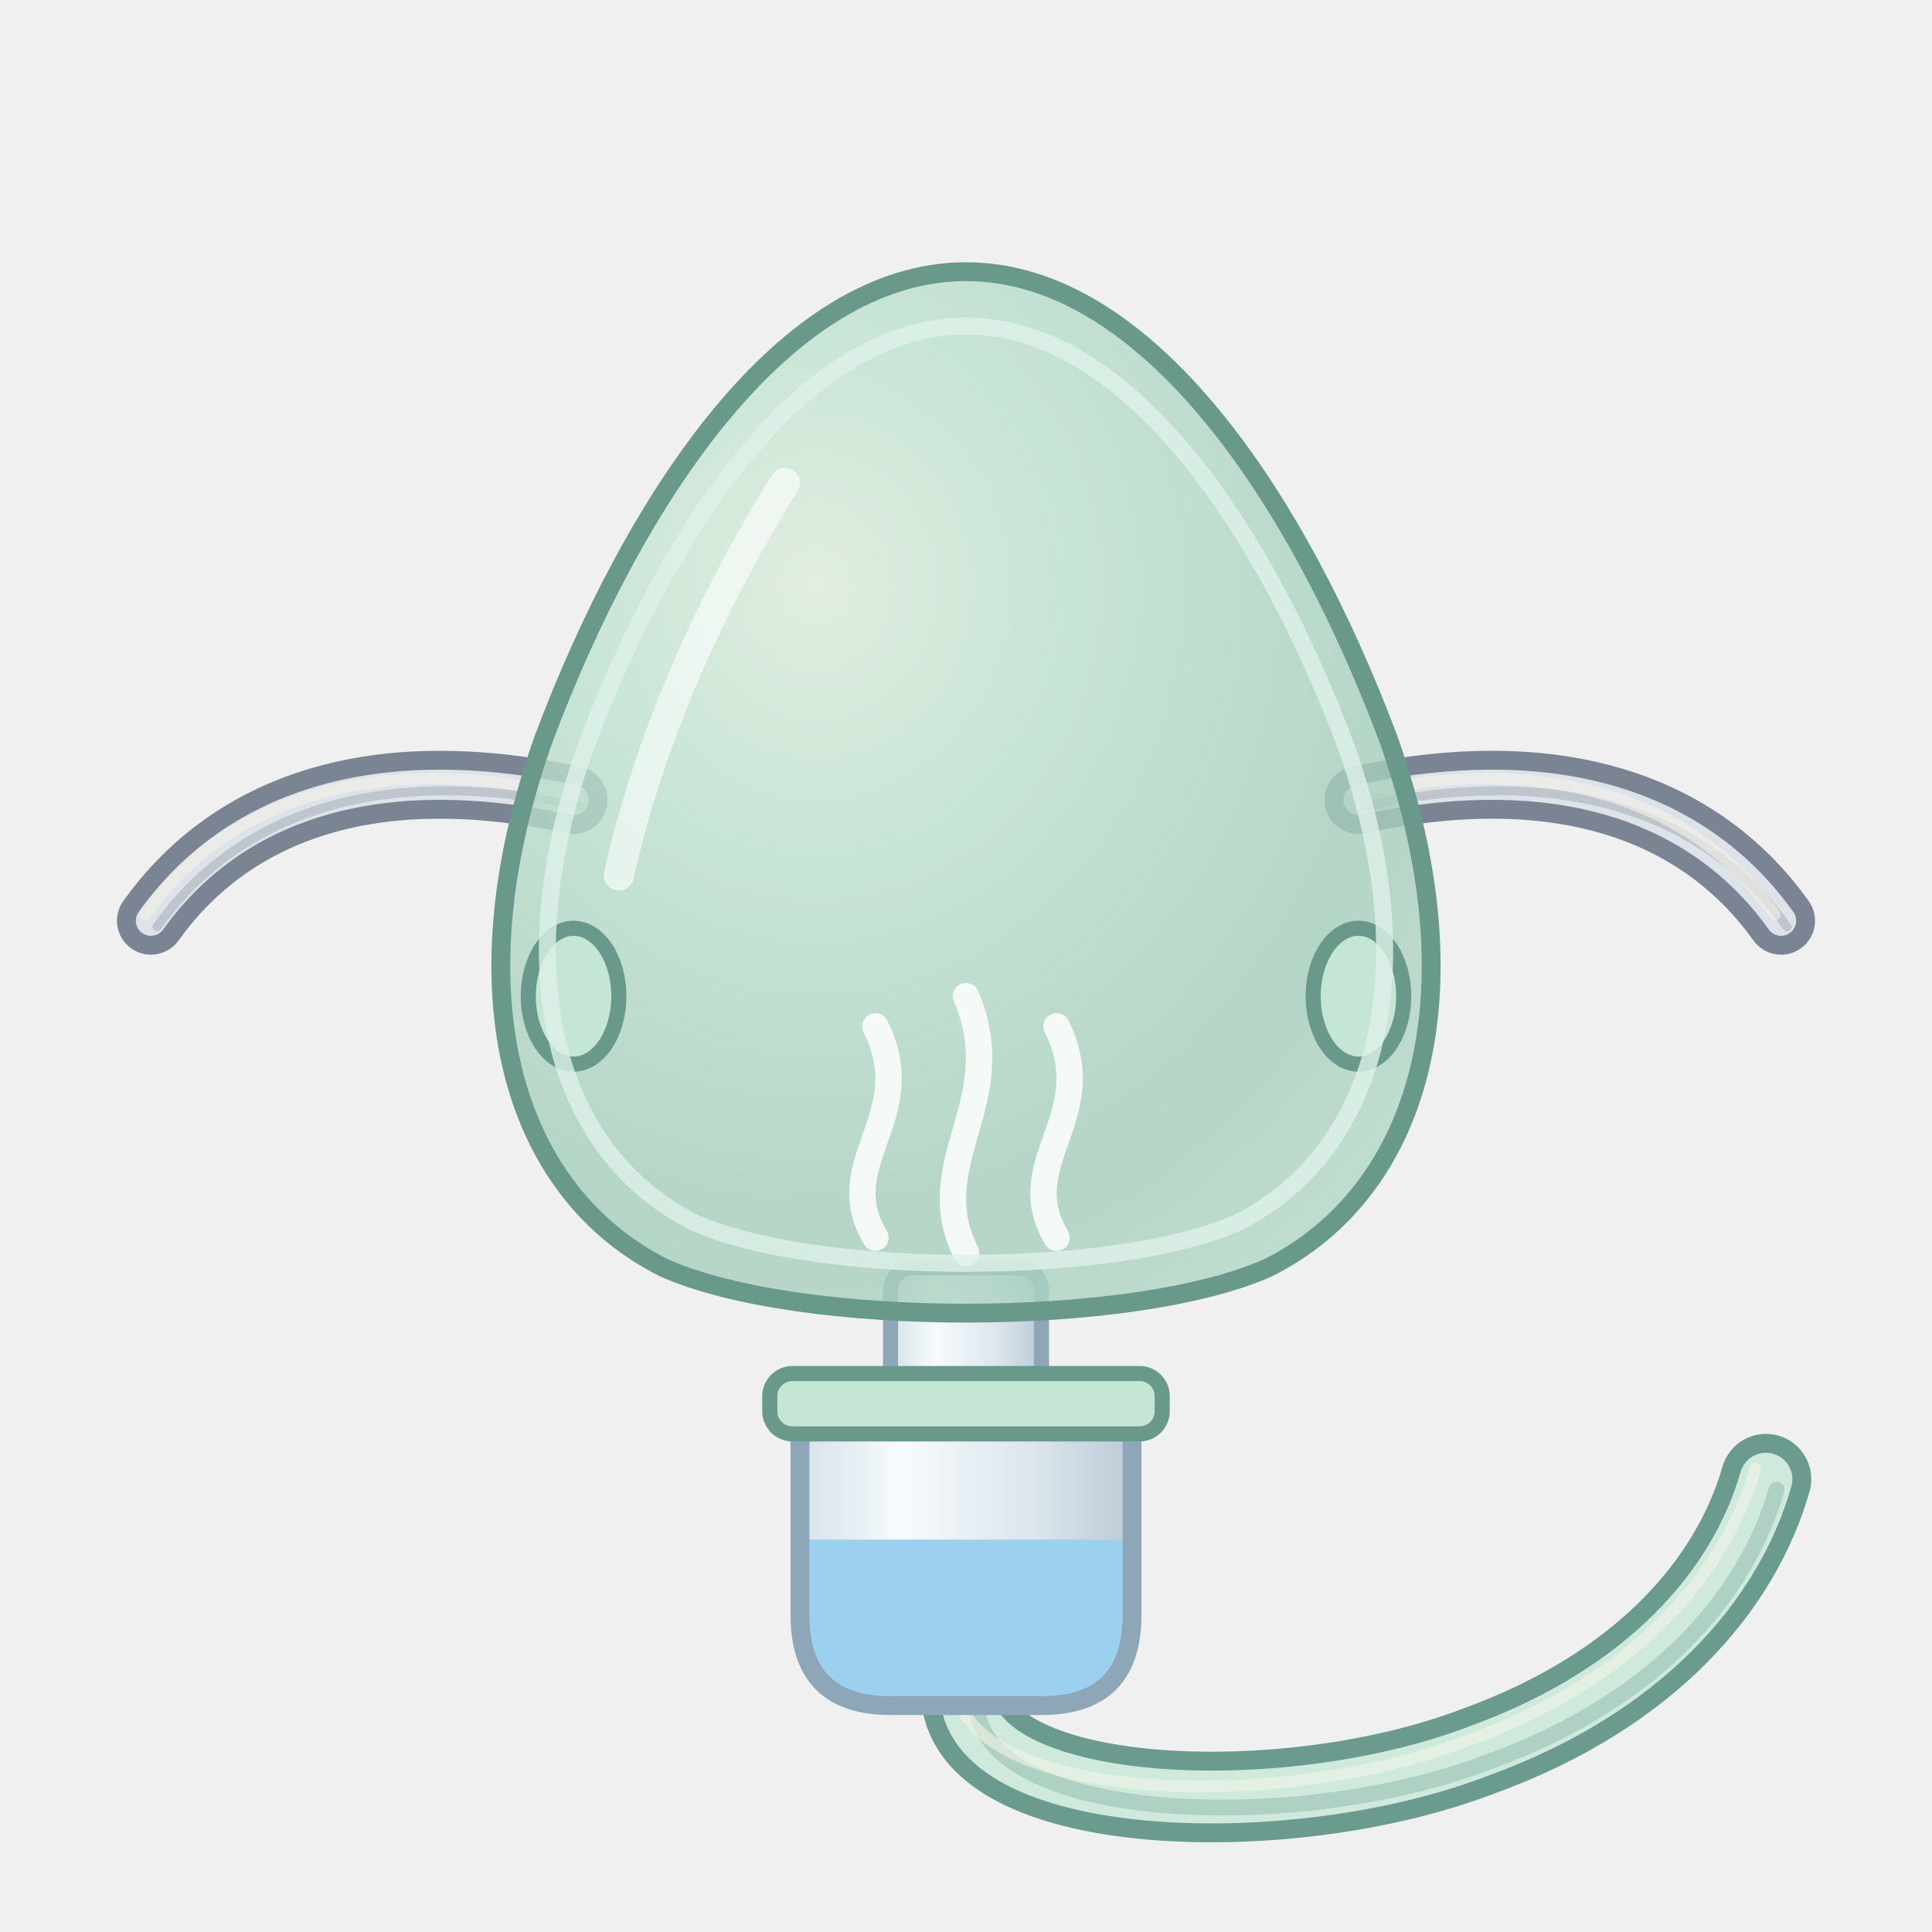
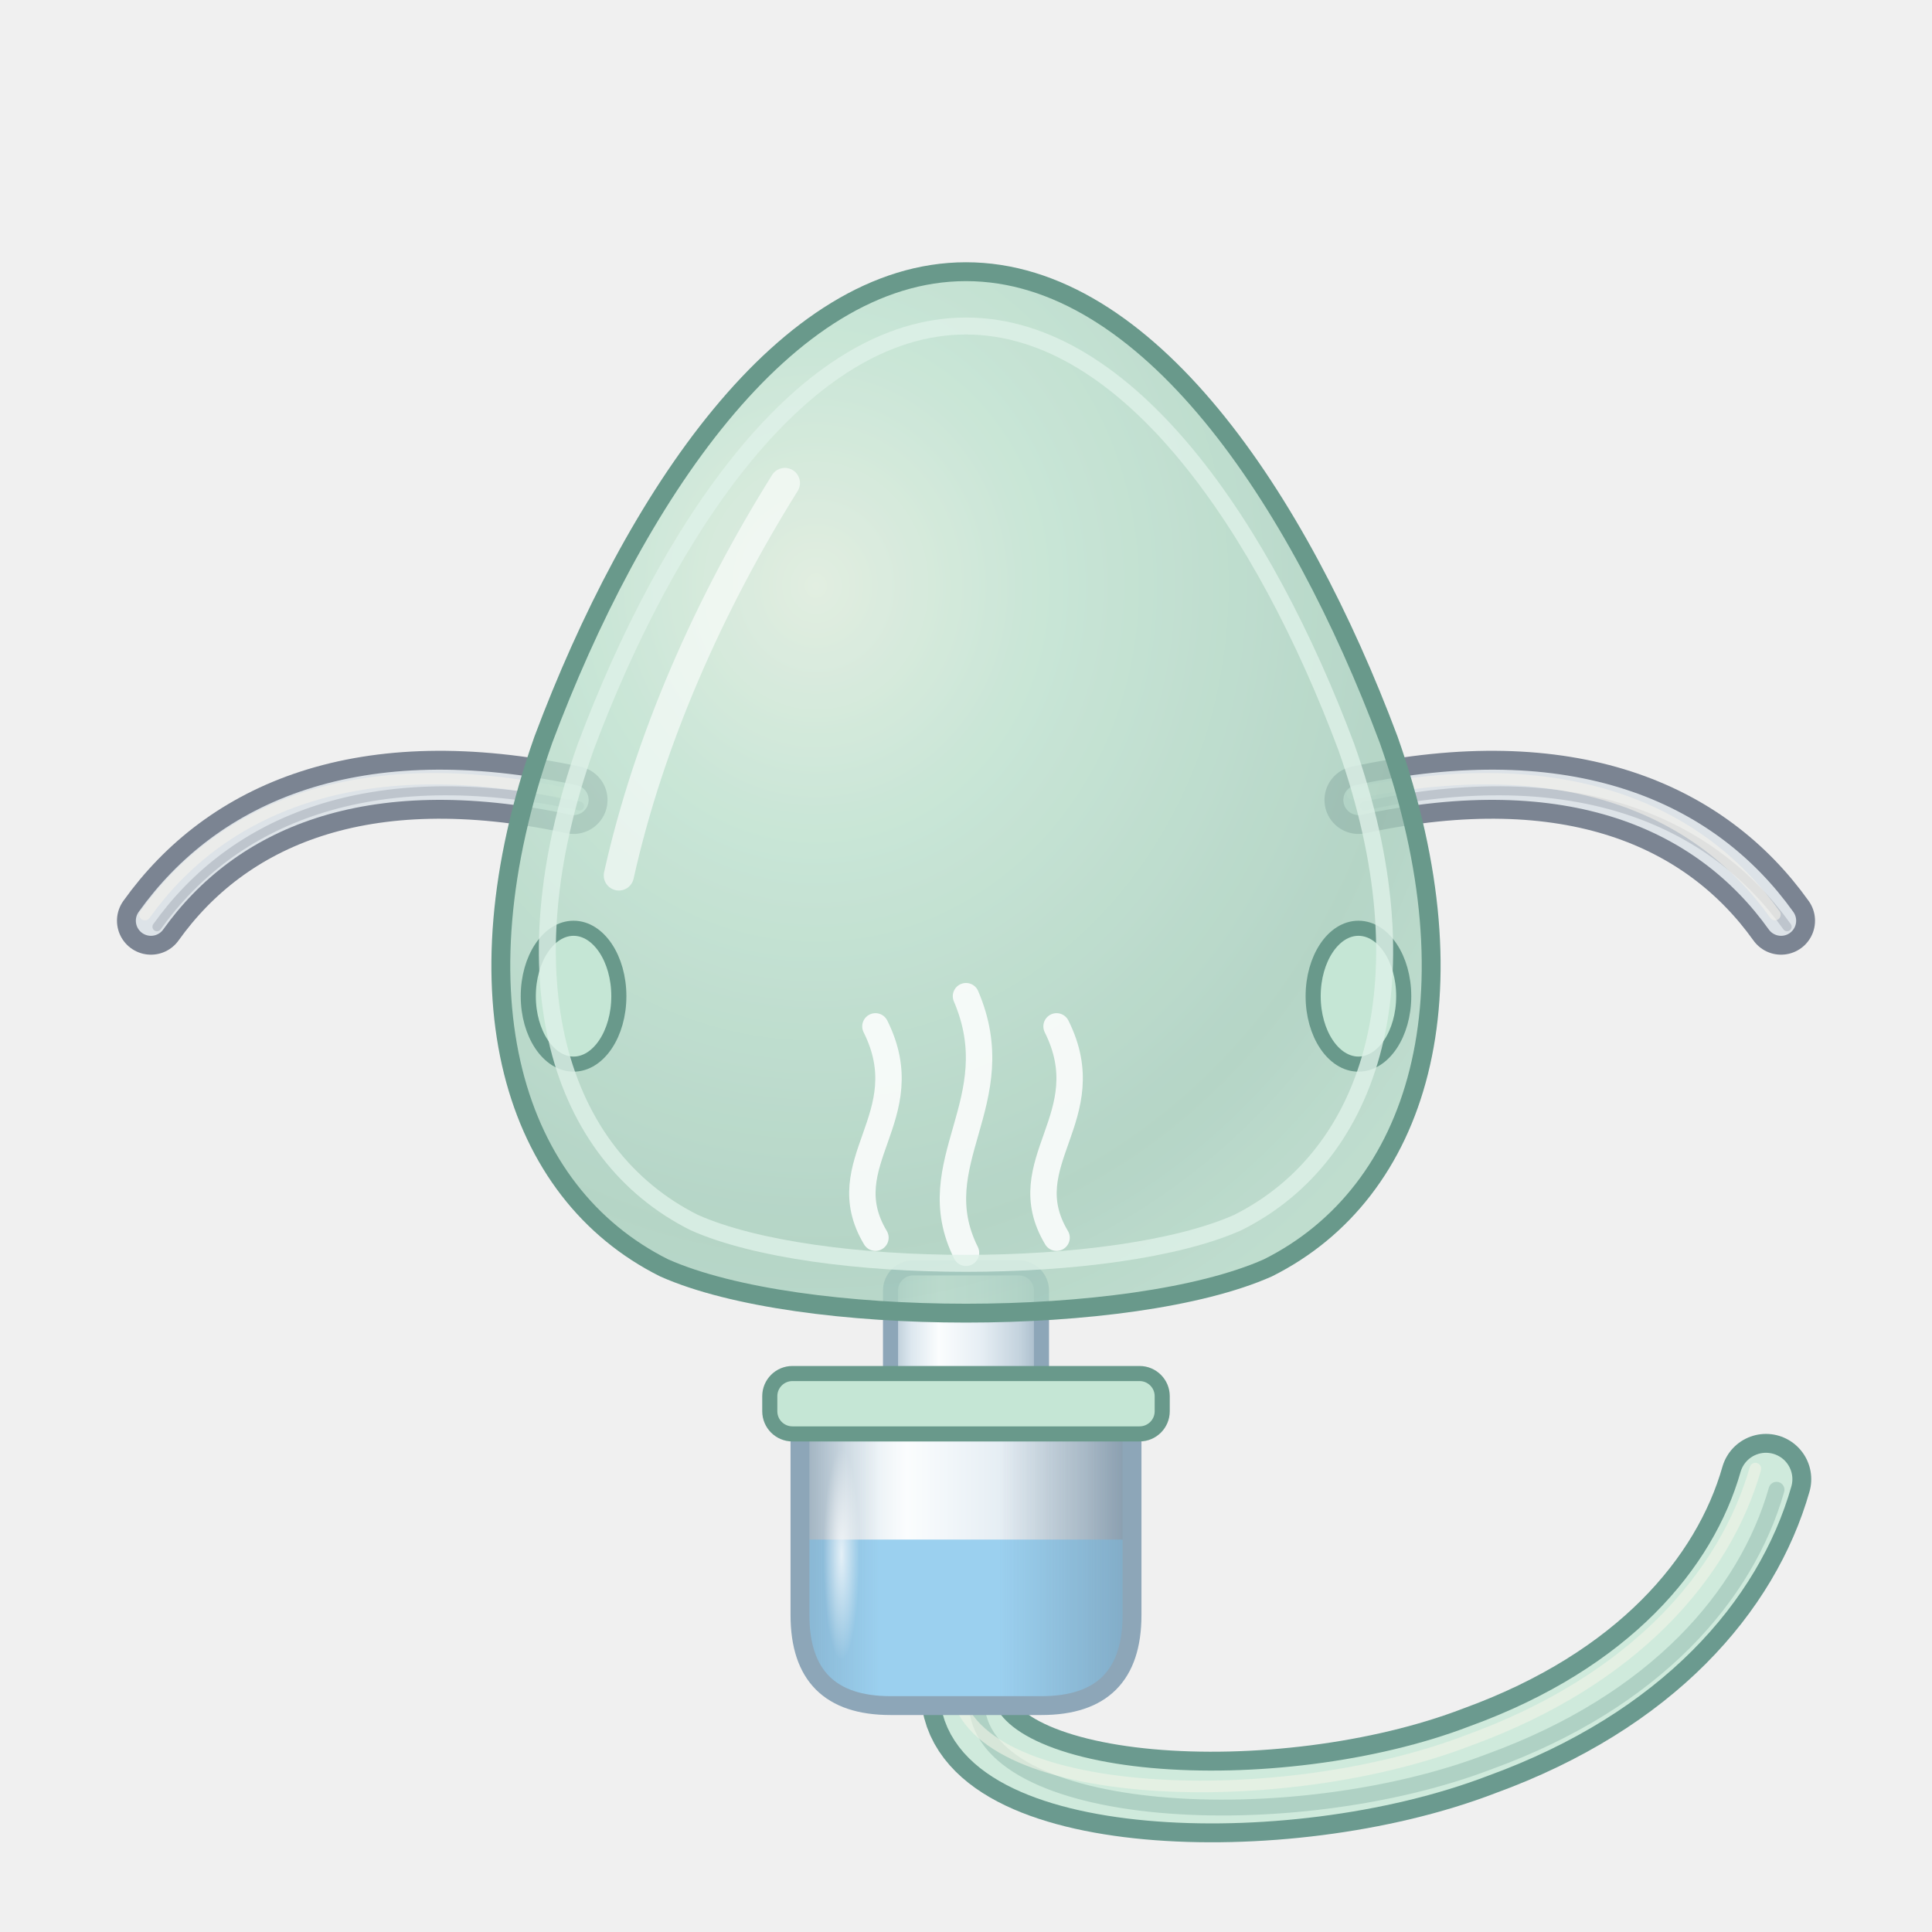
<svg xmlns="http://www.w3.org/2000/svg" viewBox="0 0 256 256" width="256" height="256" role="img" aria-labelledby="nebuliser-mask-title">
  <defs>
    <clipPath id="nebuliser-mask-pot">
      <path d="M106 186H150V214Q150 226 138 226H118Q106 226 106 214Z" />
    </clipPath>
    <linearGradient id="nebuliser-mask-glass" x1="0" y1="0" x2="1" y2="0">
-       <stop offset="0" stop-color="#D5E1E9" />
-       <stop offset="0.3" stop-color="#F7FBFD" />
-       <stop offset="0.7" stop-color="#DCE6ED" />
-       <stop offset="1" stop-color="#BACBD7" />
+       <stop offset="0" stop-color="#B4C6D3" />
+       <stop offset="0.14" stop-color="#DDE8EF" />
+       <stop offset="0.32" stop-color="#FBFDFE" />
+       <stop offset="0.6" stop-color="#E6EEF4" />
+       <stop offset="0.86" stop-color="#C3D2DD" />
+       <stop offset="1" stop-color="#A3B7C7" />
    </linearGradient>
+     <linearGradient id="nebuliser-mask-round" x1="0" y1="0" x2="1" y2="0">
+       <stop offset="0" stop-color="#52687C" stop-opacity="0.26" />
+       <stop offset="0.24" stop-color="#52687C" stop-opacity="0" />
+       <stop offset="0.6" stop-color="#52687C" stop-opacity="0" />
+       <stop offset="1" stop-color="#52687C" stop-opacity="0.36" />
+     </linearGradient>
+     <radialGradient id="nebuliser-mask-sheen">
+       <stop offset="0" stop-color="#fff" stop-opacity="0.75" />
+       <stop offset="1" stop-color="#fff" stop-opacity="0" />
+     </radialGradient>
    <radialGradient id="nebuliser-mask-mask" cx="0.34" cy="0.3" r="0.8">
      <stop offset="0" stop-color="#deeddd" />
      <stop offset="0.3" stop-color="#BFE3D0" />
      <stop offset="0.8" stop-color="#a6cebc" />
      <stop offset="1" stop-color="#b3d8c6" />
    </radialGradient>
  </defs>
  <path d="M76 106C48 100 30 108 20 122" fill="none" stroke-linecap="round" stroke-linejoin="round" stroke="#7b8492" stroke-width="9" />
  <path d="M76 106C48 100 30 108 20 122" fill="none" stroke-linecap="round" stroke-linejoin="round" stroke="#DDE3E8" stroke-width="4" />
  <path d="M76 106C48 100 30 108 20 122" fill="none" stroke-linecap="round" stroke-linejoin="round" stroke="#a0a8b2" stroke-width="1.2" opacity="0.5" transform="translate(0.8 0.8)" />
  <path d="M76 106C48 100 30 108 20 122" fill="none" stroke-linecap="round" stroke-linejoin="round" stroke="#f5f2eb" stroke-width="1.5" opacity="0.6" transform="translate(-0.8 -0.8)" />
  <path d="M180 106C208 100 226 108 236 122" fill="none" stroke-linecap="round" stroke-linejoin="round" stroke="#7b8492" stroke-width="9" />
  <path d="M180 106C208 100 226 108 236 122" fill="none" stroke-linecap="round" stroke-linejoin="round" stroke="#DDE3E8" stroke-width="4" />
  <path d="M180 106C208 100 226 108 236 122" fill="none" stroke-linecap="round" stroke-linejoin="round" stroke="#a0a8b2" stroke-width="1.2" opacity="0.5" transform="translate(0.8 0.8)" />
  <path d="M180 106C208 100 226 108 236 122" fill="none" stroke-linecap="round" stroke-linejoin="round" stroke="#f5f2eb" stroke-width="1.5" opacity="0.6" transform="translate(-0.8 -0.8)" />
  <path d="M128 224C128 240 170 242 196 232C218 224 230 210 234 196" fill="none" stroke-linecap="round" stroke-linejoin="round" stroke="#6b9a8f" stroke-width="12" />
  <path d="M128 224C128 240 170 242 196 232C218 224 230 210 234 196" fill="none" stroke-linecap="round" stroke-linejoin="round" stroke="#cfeadc" stroke-width="7" />
  <path d="M128 224C128 240 170 242 196 232C218 224 230 210 234 196" fill="none" stroke-linecap="round" stroke-linejoin="round" stroke="#90b8ac" stroke-width="2.1" opacity="0.5" transform="translate(1.4 1.4)" />
  <path d="M128 224C128 240 170 242 196 232C218 224 230 210 234 196" fill="none" stroke-linecap="round" stroke-linejoin="round" stroke="#f1f4e7" stroke-width="1.54" opacity="0.6" transform="translate(-1.4 -1.4)" />
  <rect x="118" y="168" width="20" height="20" rx="3" fill="url(#nebuliser-mask-glass)" stroke="#8DA6B8" stroke-width="2" />
  <path d="M106 186H150V214Q150 226 138 226H118Q106 226 106 214Z" fill="url(#nebuliser-mask-glass)" />
  <g clip-path="url(#nebuliser-mask-pot)">
    <rect x="100" y="204" width="56" height="26" fill="#9BD0EF" />
  </g>
+   <path d="M106 186H150V214Q150 226 138 226H118Q106 226 106 214Z" fill="url(#nebuliser-mask-round)" />
+   <ellipse cx="111.5" cy="206" rx="2.4" ry="14" transform="rotate(0 111.5 206)" fill="url(#nebuliser-mask-sheen)" />
  <path d="M106 186H150V214Q150 226 138 226H118Q106 226 106 214Z" fill="none" stroke="#8DA6B8" stroke-width="2.5" />
  <rect x="102" y="182" width="52" height="8" rx="3" fill="#c5e6d5" stroke="#69998b" stroke-width="2" />
  <path d="M128 36C152 36 172 66 184 98C196 132 188 158 168 168C150 176 106 176 88 168C68 158 60 132 72 98C84 66 104 36 128 36Z" fill="url(#nebuliser-mask-mask)" opacity="0.8" />
  <path d="M116 164C110 154 122 148 116 136M128 166C122 154 134 146 128 132M140 164C134 154 146 148 140 136" fill="none" stroke="#fff" stroke-width="3.5" stroke-linecap="round" opacity="0.85" />
  <path d="M128 36C152 36 172 66 184 98C196 132 188 158 168 168C150 176 106 176 88 168C68 158 60 132 72 98C84 66 104 36 128 36Z" fill="none" stroke="#69998b" stroke-width="2.5" />
  <ellipse cx="76" cy="132" rx="6" ry="9" fill="#c5e6d5" stroke="#69998b" stroke-width="2" />
  <ellipse cx="180" cy="132" rx="6" ry="9" fill="#c5e6d5" stroke="#69998b" stroke-width="2" />
  <path d="M128 36C152 36 172 66 184 98C196 132 188 158 168 168C150 176 106 176 88 168C68 158 60 132 72 98C84 66 104 36 128 36Z" transform="translate(128 108) scale(0.9) translate(-128 -108)" fill="none" stroke="#dff1e8" stroke-width="2.5" opacity="0.8" />
  <path d="M104 64C94 80 86 98 82 116" fill="none" stroke="#fff" stroke-width="4" stroke-linecap="round" opacity="0.6" />
</svg>
